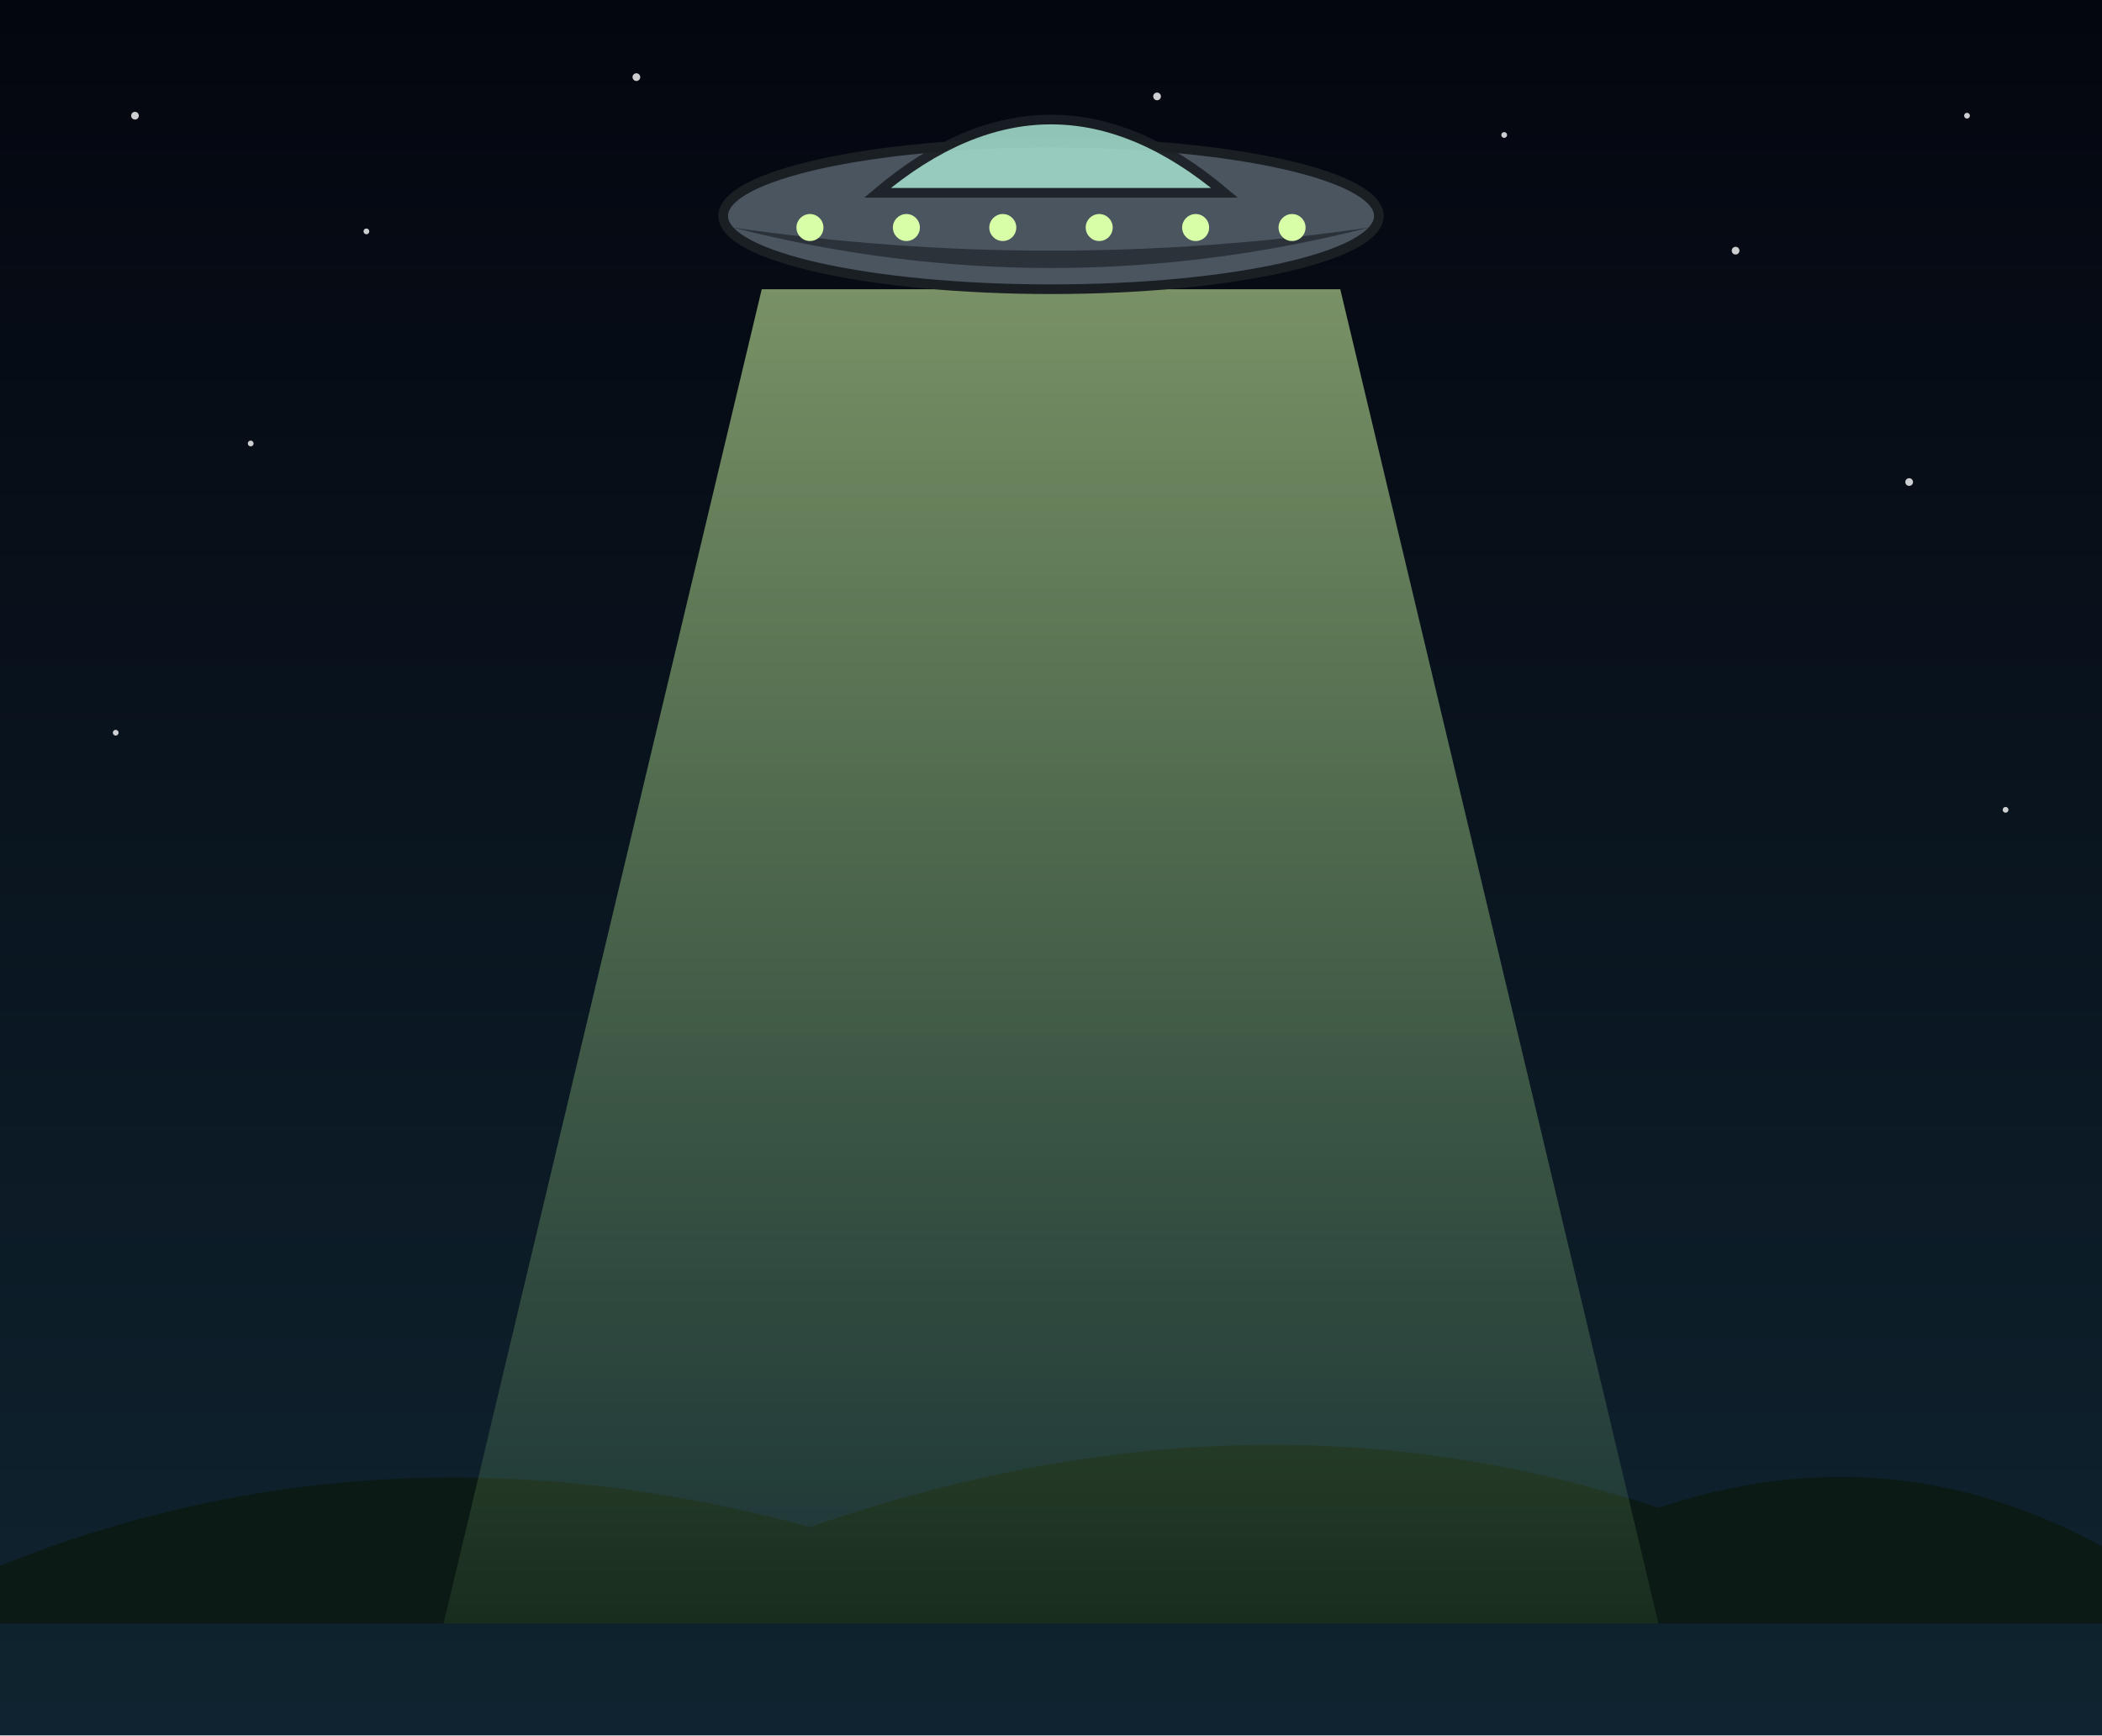
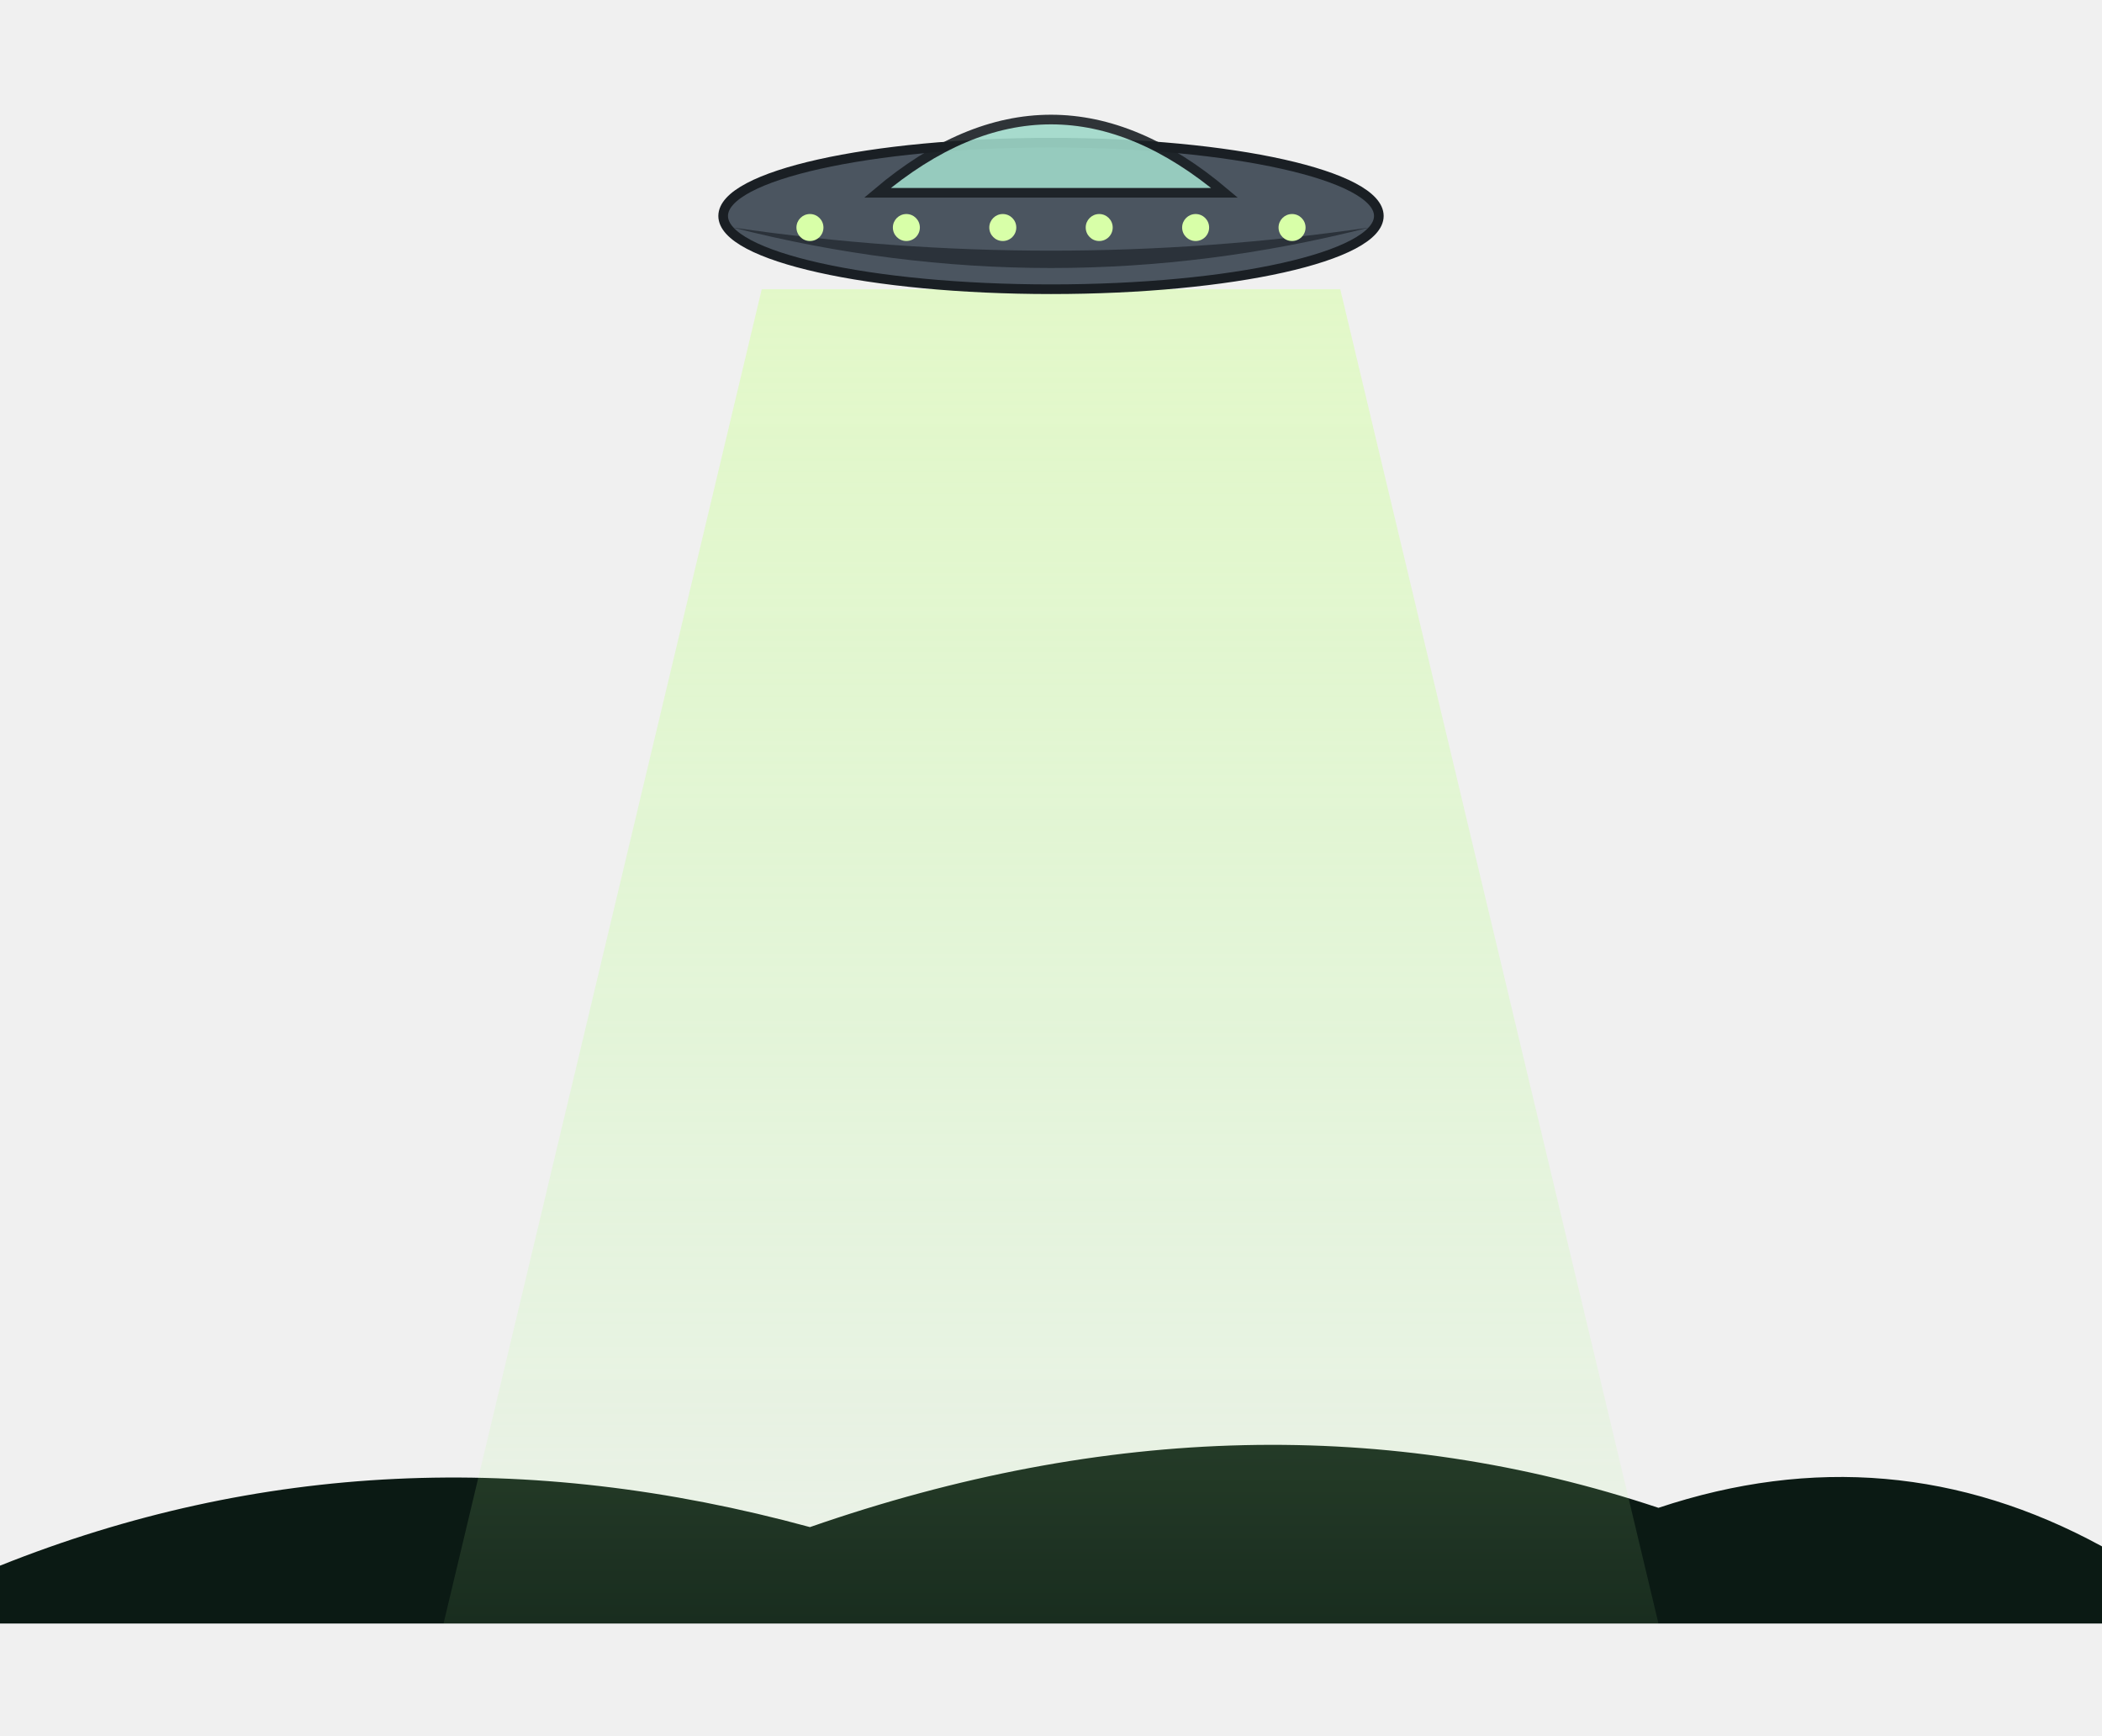
<svg xmlns="http://www.w3.org/2000/svg" viewBox="0 0 1090 900" width="1090" height="900">
  <defs>
    <linearGradient id="wall" x1="0" y1="0" x2="0" y2="1">
      <stop offset="0" stop-color="#050a09" />
      <stop offset="1" stop-color="#132320" />
    </linearGradient>
    <linearGradient id="plastic" x1="0" y1="0" x2="1" y2="0">
      <stop offset="0" stop-color="#cfdad3" />
      <stop offset=".55" stop-color="#a8b8b0" />
      <stop offset="1" stop-color="#5d6f67" />
    </linearGradient>
    <radialGradient id="plastichead" cx=".35" cy=".3" r=".8">
      <stop offset="0" stop-color="#d7e2db" />
      <stop offset=".6" stop-color="#a8b8b0" />
      <stop offset="1" stop-color="#52625b" />
    </radialGradient>
    <linearGradient id="beam" x1="0" y1="0" x2="0" y2="1">
      <stop offset="0" stop-color="#a8ffd8" stop-opacity=".30" />
      <stop offset="1" stop-color="#a8ffd8" stop-opacity="0" />
    </linearGradient>
    <linearGradient id="floor" x1="0" y1="0" x2="0" y2="1">
      <stop offset="0" stop-color="#1c2825" />
      <stop offset="1" stop-color="#0a0f0e" />
    </linearGradient>
    <radialGradient id="vig" cx=".5" cy=".5" r=".75">
      <stop offset=".45" stop-color="#000" stop-opacity="0" />
      <stop offset="1" stop-color="#000" stop-opacity=".85" />
    </radialGradient>
    <radialGradient id="snowg" cx=".35" cy=".3" r=".8">
      <stop offset="0" stop-color="#fff" />
      <stop offset="1" stop-color="#B7C6DA" />
    </radialGradient>
    <radialGradient id="lanternglow" cx=".5" cy=".5" r=".5">
      <stop offset="0" stop-color="#ffe9a0" stop-opacity=".85" />
      <stop offset="1" stop-color="#ffe9a0" stop-opacity="0" />
    </radialGradient>
    <filter id="soft" x="-50%" y="-50%" width="200%" height="200%">
      <feGaussianBlur stdDeviation="3" />
    </filter>
    <filter id="shadow" x="-30%" y="-10%" width="160%" height="130%">
      <feColorMatrix type="matrix" values="0 0 0 0 0  0 0 0 0 0  0 0 0 0 0  0 0 0 .55 0" />
      <feGaussianBlur stdDeviation="7" />
    </filter>
    <filter id="fog" x="-30%" y="-100%" width="160%" height="300%">
      <feGaussianBlur stdDeviation="26" />
    </filter>
    <clipPath id="floorclip">
      <rect y="842" width="1090" height="58" />
    </clipPath>
  </defs>
  <style>@media (prefers-reduced-motion: no-preference) {@keyframes bob-male {0.00% {transform:rotate(0deg)}72.41% {transform:rotate(0deg)}72.41% {transform:rotate(0deg)}74.02% {transform:rotate(-6deg)}75.63% {transform:rotate(5deg)}77.24% {transform:rotate(-4deg)}78.85% {transform:rotate(3deg)}80.46% {transform:rotate(-1.5deg)}82.07% {transform:rotate(0deg)}100.00% {transform:rotate(0deg)}} .hb-male {animation: bob-male 29s ease-in-out infinite; transform-origin: 0px 236px}@keyframes bob-female {0.00% {transform:rotate(0deg)}65.85% {transform:rotate(0deg)}65.85% {transform:rotate(0deg)}66.99% {transform:rotate(-6deg)}68.13% {transform:rotate(5deg)}69.27% {transform:rotate(-4deg)}70.41% {transform:rotate(3deg)}71.54% {transform:rotate(-1.5deg)}72.68% {transform:rotate(0deg)}100.00% {transform:rotate(0deg)}} .hb-female {animation: bob-female 41s ease-in-out infinite; transform-origin: 0px 236px}@keyframes fall{to{transform:translateY(900px)}} .fall{animation:fall linear infinite}@keyframes sway{from{transform:translateX(-22px)}to{transform:translateX(22px)}} .sway{animation:sway ease-in-out infinite alternate}@keyframes drift{from{transform:translateX(-45px)}to{transform:translateX(45px)}} .drift{animation:drift 11s ease-in-out infinite alternate}@keyframes hover{from{transform:translateY(-5px)}to{transform:translateY(7px)}} .hover{animation:hover 3.6s ease-in-out infinite alternate}@keyframes flash{0%,100%,12%,48%,62%{opacity:0}1%{opacity:.22}3%{opacity:0}5%{opacity:.16}9%{opacity:0}51%{opacity:.2}53%{opacity:0}55%{opacity:.14}59%{opacity:0}} .flash{animation:flash 13s linear infinite}@keyframes bolta{0%,100%,12%,62%{opacity:0}1%{opacity:1}3%{opacity:0}5%{opacity:1}9%{opacity:0}} .bolta{animation:bolta 13s linear infinite}@keyframes boltb{0%,100%,48%,62%{opacity:0}51%{opacity:1}53%{opacity:0}55%{opacity:1}59%{opacity:0}} .boltb{animation:boltb 13s linear infinite}}</style>
  <defs>
    <linearGradient id="ubeam" x1="0" y1="0" x2="0" y2="1">
      <stop offset="0" stop-color="#d8ffa8" stop-opacity=".55" />
      <stop offset="1" stop-color="#b6ff9a" stop-opacity=".08" />
    </linearGradient>
    <linearGradient id="nsky" x1="0" y1="0" x2="0" y2="1">
      <stop offset="0" stop-color="#04060f" />
      <stop offset="1" stop-color="#0f2430" />
    </linearGradient>
    <linearGradient id="field" x1="0" y1="0" x2="0" y2="1">
      <stop offset="0" stop-color="#16301f" />
      <stop offset="1" stop-color="#07120c" />
    </linearGradient>
  </defs>
-   <rect width="1090" height="900" fill="url(#nsky)" />
-   <circle cx="70" cy="60" r="2" fill="#fff" opacity=".8" />
-   <circle cx="190" cy="120" r="1.5" fill="#fff" opacity=".8" />
-   <circle cx="330" cy="40" r="2" fill="#fff" opacity=".8" />
-   <circle cx="470" cy="90" r="1.5" fill="#fff" opacity=".8" />
-   <circle cx="600" cy="50" r="2" fill="#fff" opacity=".8" />
-   <circle cx="780" cy="70" r="1.5" fill="#fff" opacity=".8" />
-   <circle cx="900" cy="130" r="2" fill="#fff" opacity=".8" />
-   <circle cx="1020" cy="60" r="1.5" fill="#fff" opacity=".8" />
-   <circle cx="130" cy="230" r="1.5" fill="#fff" opacity=".8" />
-   <circle cx="990" cy="250" r="2" fill="#fff" opacity=".8" />
-   <circle cx="60" cy="380" r="1.5" fill="#fff" opacity=".8" />
-   <circle cx="1040" cy="420" r="1.5" fill="#fff" opacity=".8" />
  <path d="M 0 812 Q 200 732 420 792 Q 650 712 860 782 Q 980 742 1090 802 L 1090 842 L 0 842 Z" fill="#0b1a14" />
  <g class="hover">
    <path d="M 395 150 L 695 150 L 860 842 L 230 842 Z" fill="url(#ubeam)" />
    <ellipse cx="545" cy="112" rx="170" ry="38" fill="#4b5560" stroke="#1a1f24" stroke-width="5" />
    <path d="M 455 100 Q 545 24 635 100 Z" fill="#9fd8c9" stroke="#1a1f24" stroke-width="5" opacity=".9" />
    <path d="M 380 118 Q 545 160 710 118 Q 545 142 380 118 Z" fill="#2b323a" />
    <g fill="#d8ffa8">
      <circle cx="420" cy="118" r="7" />
      <circle cx="470" cy="118" r="7" />
      <circle cx="520" cy="118" r="7" />
      <circle cx="570" cy="118" r="7" />
      <circle cx="620" cy="118" r="7" />
      <circle cx="670" cy="118" r="7" />
    </g>
  </g>
</svg>
